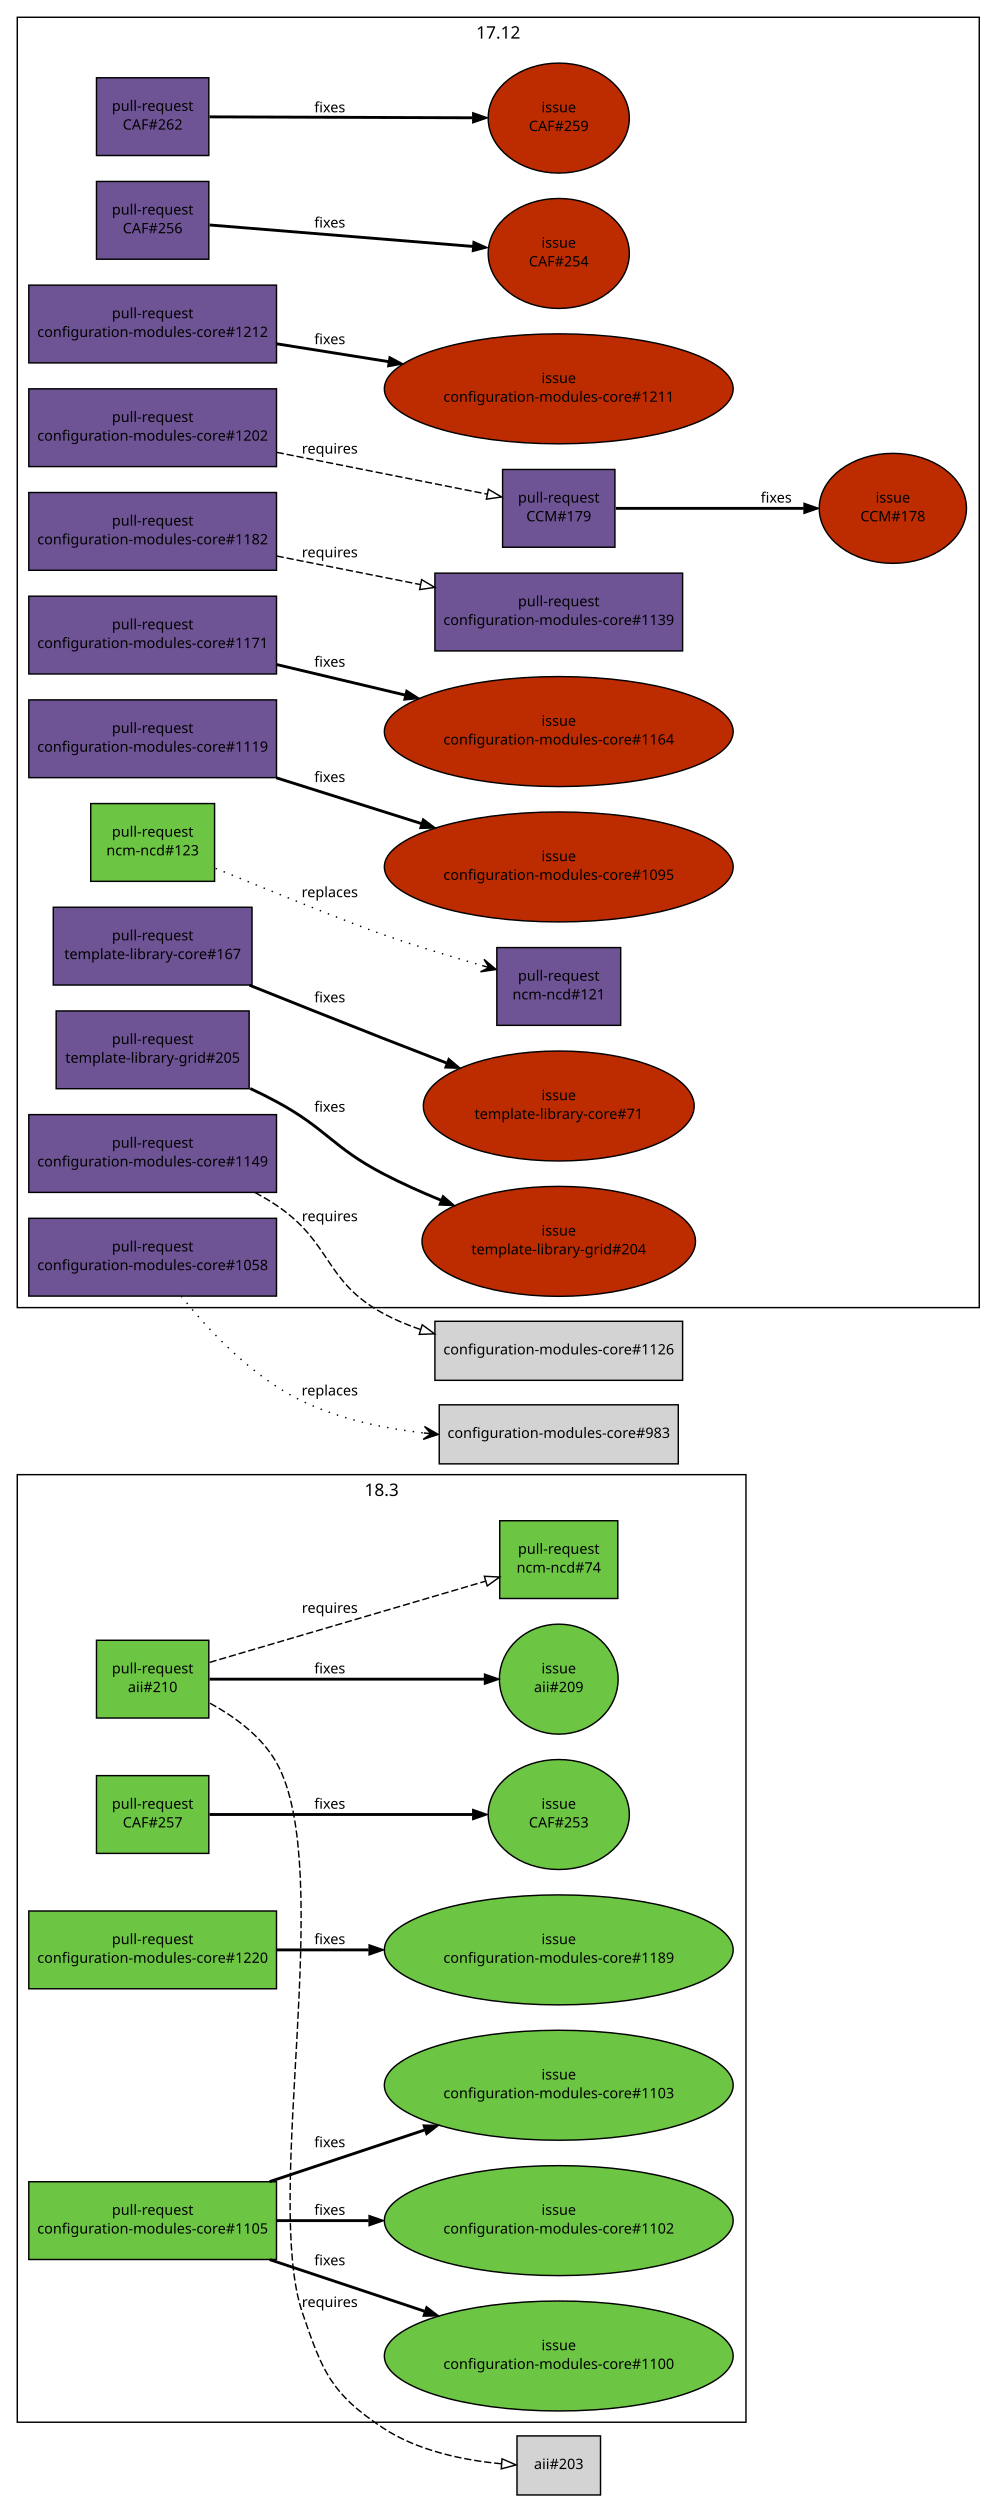
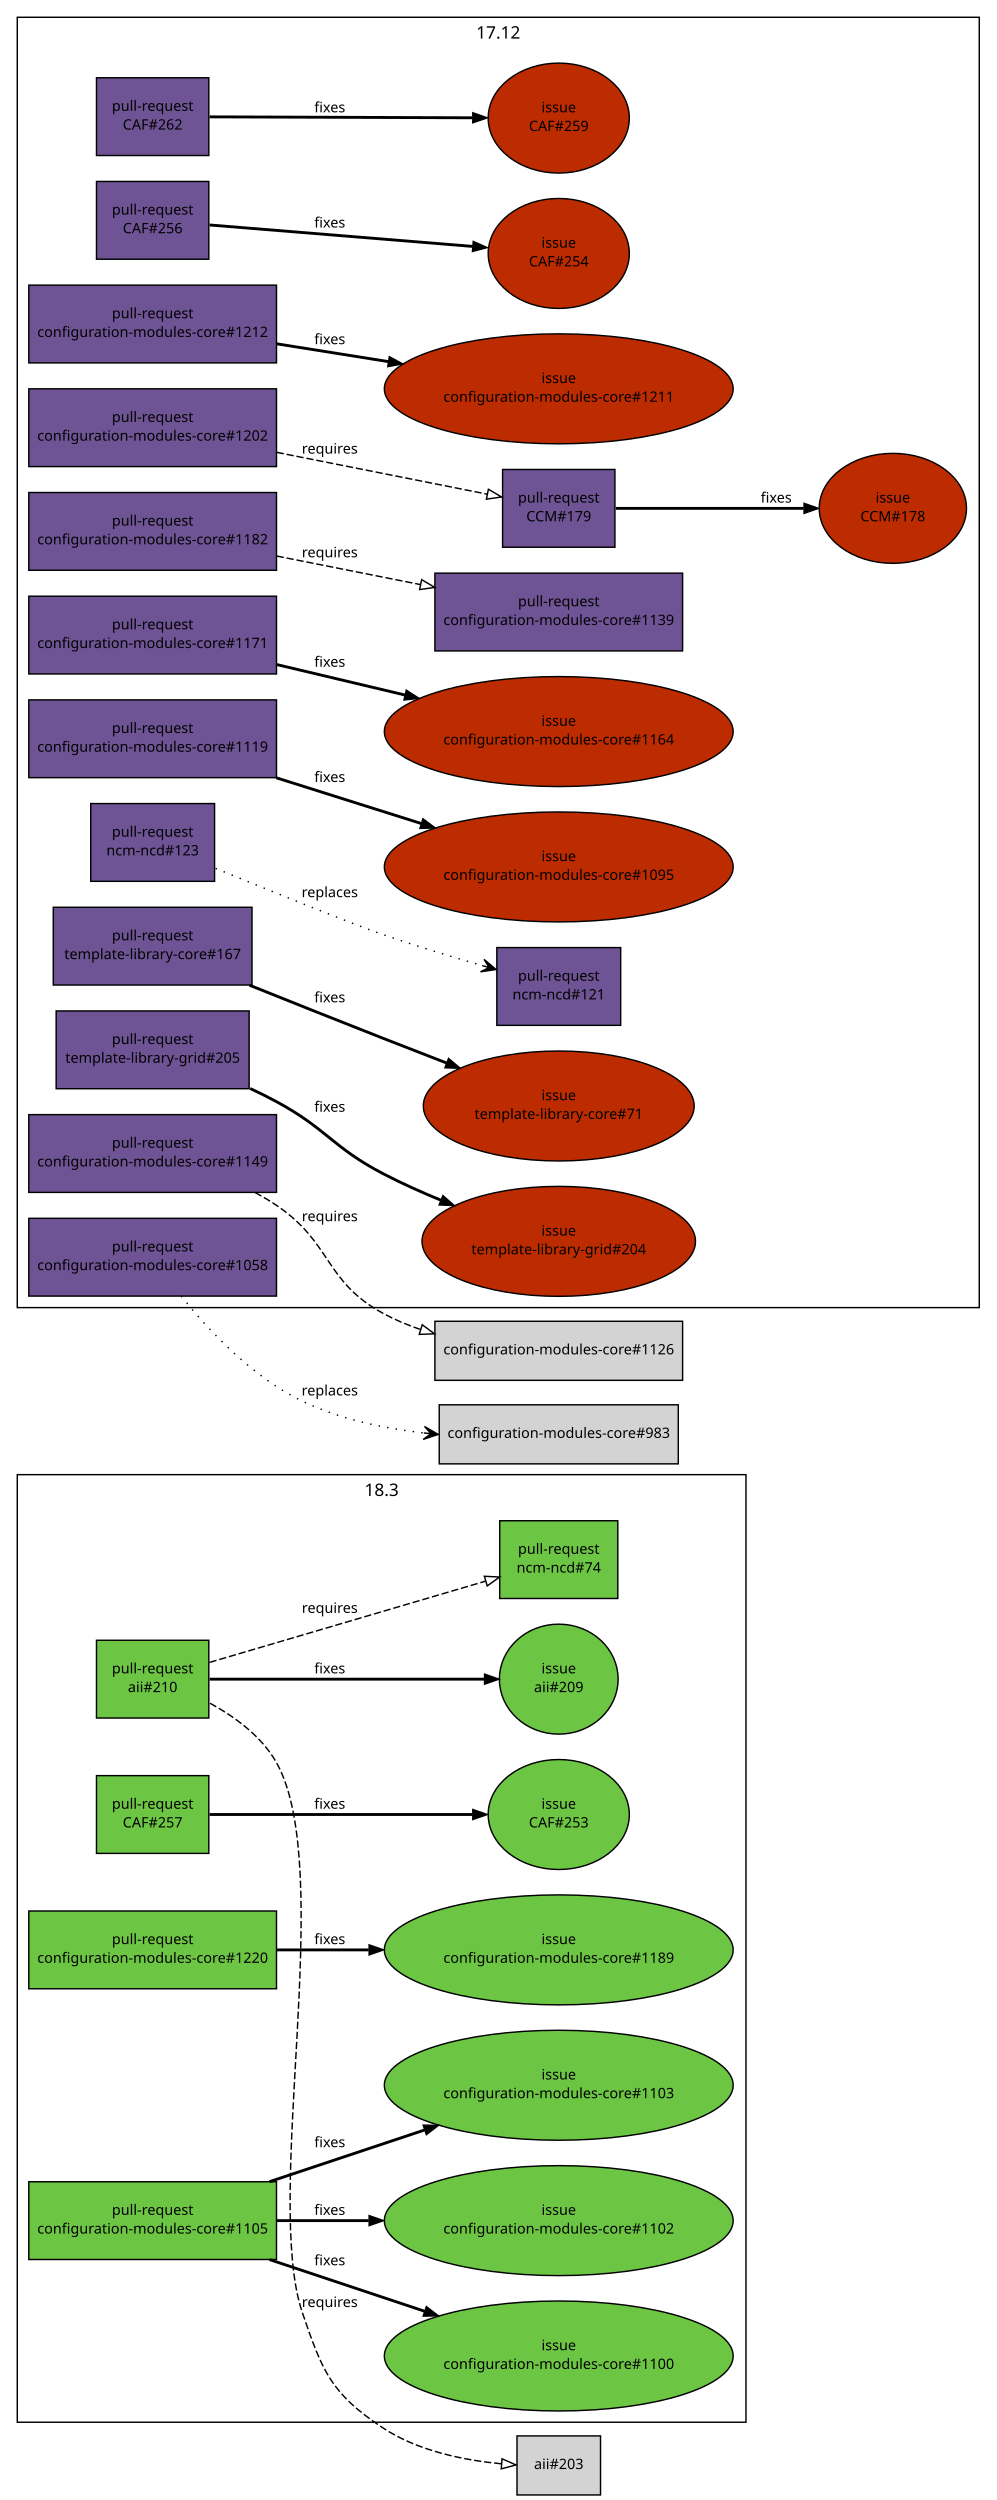
<svg xmlns="http://www.w3.org/2000/svg" xmlns:xlink="http://www.w3.org/1999/xlink" width="692pt" height="1736pt" viewBox="0.00 0.00 692.00 1736.00">
  <g id="graph1" class="graph" transform="scale(1 1) rotate(0) translate(4 1732)">
    <polygon fill="white" stroke="white" points="-4,5 -4,-1732 689,-1732 689,5 -4,5" />
    <g id="graph3" class="cluster">
      <polygon fill="none" stroke="black" points="8,-50 8,-708 514,-708 514,-50 8,-50" />
      <text text-anchor="middle" x="261" y="-693.2" font-family="Sans" font-size="12.00">18.3</text>
    </g>
    <g id="graph4" class="cluster">
      <polygon fill="none" stroke="black" points="8,-824 8,-1720 676,-1720 676,-824 8,-824" />
      <text text-anchor="middle" x="342" y="-1705.2" font-family="Sans" font-size="12.00">17.12</text>
    </g>
    <g id="node1" class="node">
      <a xlink:href="https://github.com/quattor/aii/pull/210" xlink:title="Shellfe: support active config for plugins" target="_parent">
        <polygon fill="#6cc644" stroke="black" points="141,-593 63,-593 63,-539 141,-539 141,-593" />
        <text text-anchor="middle" x="102" y="-570" font-family="Sans" font-size="10.00">pull-request</text>
        <text text-anchor="middle" x="102" y="-557" font-family="Sans" font-size="10.00">aii#210</text>
      </a>
    </g>
    <g id="node3" class="node">
      <a xlink:href="https://github.com/quattor/aii/issues/209" xlink:title="support ACTIVE_CONFIG" target="_parent">
        <ellipse fill="#6cc644" stroke="black" cx="384" cy="-566" rx="41.217" ry="38.184" />
        <text text-anchor="middle" x="384" y="-570" font-family="Sans" font-size="10.00">issue</text>
        <text text-anchor="middle" x="384" y="-557" font-family="Sans" font-size="10.00">aii#209</text>
      </a>
    </g>
    <g id="edge2" class="edge">
      <path fill="none" stroke="black" stroke-width="2" d="M141.508,-566C191.35,-566 277.184,-566 332.226,-566" />
      <polygon fill="black" stroke="black" points="332.467,-569.5 342.467,-566 332.467,-562.5 332.467,-569.5" />
      <text text-anchor="middle" x="225" y="-570" font-family="Sans" font-size="10.00">fixes</text>
    </g>
    <g id="node5" class="node">
      <a xlink:href="https://github.com/quattor/ncm-ncd/pull/74" xlink:title="Set the current active config as an attribute to the component" target="_parent">
        <polygon fill="#6cc644" stroke="black" points="425,-676 343,-676 343,-622 425,-622 425,-676" />
        <text text-anchor="middle" x="384" y="-653" font-family="Sans" font-size="10.00">pull-request</text>
        <text text-anchor="middle" x="384" y="-640" font-family="Sans" font-size="10.00">ncm-ncd#74</text>
      </a>
    </g>
    <g id="edge4" class="edge">
      <path fill="none" stroke="black" stroke-dasharray="5,2" d="M141.508,-577.628C191.596,-592.37 278.034,-617.811 333.04,-634.001" />
      <polygon fill="none" stroke="black" points="332.348,-637.446 342.929,-636.912 334.325,-630.731 332.348,-637.446" />
      <text text-anchor="middle" x="225" y="-612" font-family="Sans" font-size="10.00">requires</text>
    </g>
    <g id="node7" class="node">
      <polygon fill="lightgrey" stroke="black" points="413,-40.5 355,-40.5 355,0.5 413,0.5 413,-40.5" />
      <text text-anchor="middle" x="384" y="-17.5" font-family="Sans" font-size="10.00">aii#203</text>
    </g>
    <g id="edge6" class="edge">
      <path fill="none" stroke="black" stroke-dasharray="5,2" d="M141.842,-549.271C159.143,-539.824 177.761,-526.209 188,-508 229.655,-433.926 178.55,-206.428 206,-126 220.019,-84.925 225.817,-69.967 262,-46 286.358,-29.866 318.926,-23.516 344.285,-21.119" />
      <polygon fill="none" stroke="black" points="344.618,-24.604 354.316,-20.338 344.075,-17.625 344.618,-24.604" />
      <text text-anchor="middle" x="225" y="-130" font-family="Sans" font-size="10.00">requires</text>
    </g>
    <g id="node8" class="node">
      <a xlink:href="https://github.com/quattor/CAF/pull/262" xlink:title="FileWriter: set file status when no content was modified" target="_parent">
        <polygon fill="#6e5494" stroke="black" points="141,-1678 63,-1678 63,-1624 141,-1624 141,-1678" />
        <text text-anchor="middle" x="102" y="-1655" font-family="Sans" font-size="10.00">pull-request</text>
        <text text-anchor="middle" x="102" y="-1642" font-family="Sans" font-size="10.00">CAF#262</text>
      </a>
    </g>
    <g id="node10" class="node">
      <a xlink:href="https://github.com/quattor/CAF/issues/259" xlink:title="Filewriter: modify permissions when content is unmodified" target="_parent">
        <ellipse fill="#bd2c00" stroke="black" cx="384" cy="-1650" rx="48.998" ry="38.184" />
        <text text-anchor="middle" x="384" y="-1654" font-family="Sans" font-size="10.00">issue</text>
        <text text-anchor="middle" x="384" y="-1641" font-family="Sans" font-size="10.00">CAF#259</text>
      </a>
    </g>
    <g id="edge8" class="edge">
      <path fill="none" stroke="black" stroke-width="2" d="M141.508,-1650.86C188.929,-1650.69 268.931,-1650.41 323.996,-1650.21" />
      <polygon fill="black" stroke="black" points="324.329,-1653.71 334.316,-1650.18 324.304,-1646.71 324.329,-1653.71" />
      <text text-anchor="middle" x="225" y="-1654" font-family="Sans" font-size="10.00">fixes</text>
    </g>
    <g id="node11" class="node">
      <a xlink:href="https://github.com/quattor/CAF/pull/257" xlink:title="Process: run process as another user" target="_parent">
        <polygon fill="#6cc644" stroke="black" points="141,-499 63,-499 63,-445 141,-445 141,-499" />
        <text text-anchor="middle" x="102" y="-476" font-family="Sans" font-size="10.00">pull-request</text>
        <text text-anchor="middle" x="102" y="-463" font-family="Sans" font-size="10.00">CAF#257</text>
      </a>
    </g>
    <g id="node13" class="node">
      <a xlink:href="https://github.com/quattor/CAF/issues/253" xlink:title="CAF::Process: Include an option to execute the command as an specific user" target="_parent">
        <ellipse fill="#6cc644" stroke="black" cx="384" cy="-472" rx="48.998" ry="38.184" />
        <text text-anchor="middle" x="384" y="-476" font-family="Sans" font-size="10.00">issue</text>
        <text text-anchor="middle" x="384" y="-463" font-family="Sans" font-size="10.00">CAF#253</text>
      </a>
    </g>
    <g id="edge10" class="edge">
      <path fill="none" stroke="black" stroke-width="2" d="M141.508,-472C188.929,-472 268.931,-472 323.996,-472" />
      <polygon fill="black" stroke="black" points="324.316,-475.5 334.316,-472 324.316,-468.5 324.316,-475.5" />
      <text text-anchor="middle" x="225" y="-476" font-family="Sans" font-size="10.00">fixes</text>
    </g>
    <g id="node14" class="node">
      <a xlink:href="https://github.com/quattor/CAF/pull/256" xlink:title="Process: add sensitive option to prevent verbose reporting of the command" target="_parent">
        <polygon fill="#6e5494" stroke="black" points="141,-1606 63,-1606 63,-1552 141,-1552 141,-1606" />
        <text text-anchor="middle" x="102" y="-1583" font-family="Sans" font-size="10.00">pull-request</text>
        <text text-anchor="middle" x="102" y="-1570" font-family="Sans" font-size="10.00">CAF#256</text>
      </a>
    </g>
    <g id="node16" class="node">
      <a xlink:href="https://github.com/quattor/CAF/issues/254" xlink:title="CAF::Process: Include sensitive option" target="_parent">
        <ellipse fill="#bd2c00" stroke="black" cx="384" cy="-1556" rx="48.998" ry="38.184" />
        <text text-anchor="middle" x="384" y="-1560" font-family="Sans" font-size="10.00">issue</text>
        <text text-anchor="middle" x="384" y="-1547" font-family="Sans" font-size="10.00">CAF#254</text>
      </a>
    </g>
    <g id="edge12" class="edge">
      <path fill="none" stroke="black" stroke-width="2" d="M141.508,-1575.78C189.027,-1571.9 269.264,-1565.36 324.339,-1560.87" />
      <polygon fill="black" stroke="black" points="324.634,-1564.35 334.316,-1560.05 324.065,-1557.38 324.634,-1564.35" />
      <text text-anchor="middle" x="225" y="-1574" font-family="Sans" font-size="10.00">fixes</text>
    </g>
    <g id="node17" class="node">
      <a xlink:href="https://github.com/quattor/CCM/pull/179" xlink:title="TextRender: support unescape keys" target="_parent">
        <polygon fill="#6e5494" stroke="black" points="423,-1406 345,-1406 345,-1352 423,-1352 423,-1406" />
        <text text-anchor="middle" x="384" y="-1383" font-family="Sans" font-size="10.00">pull-request</text>
        <text text-anchor="middle" x="384" y="-1370" font-family="Sans" font-size="10.00">CCM#179</text>
      </a>
    </g>
    <g id="node19" class="node">
      <a xlink:href="https://github.com/quattor/CCM/issues/178" xlink:title="TextRender or getTree should support a way to unescape keys" target="_parent">
        <ellipse fill="#bd2c00" stroke="black" cx="616" cy="-1379" rx="51.118" ry="38.184" />
        <text text-anchor="middle" x="616" y="-1383" font-family="Sans" font-size="10.00">issue</text>
        <text text-anchor="middle" x="616" y="-1370" font-family="Sans" font-size="10.00">CCM#178</text>
      </a>
    </g>
    <g id="edge14" class="edge">
      <path fill="none" stroke="black" stroke-width="2" d="M423.619,-1379C459.411,-1379 512.668,-1379 554.079,-1379" />
      <polygon fill="black" stroke="black" points="554.334,-1382.5 564.334,-1379 554.334,-1375.5 554.334,-1382.5" />
      <text text-anchor="middle" x="535" y="-1383" font-family="Sans" font-size="10.00">fixes</text>
    </g>
    <g id="node20" class="node">
      <a xlink:href="https://github.com/quattor/configuration-modules-core/pull/1220" xlink:title="ncm-cups: Stop daemon if server not enabled" target="_parent">
        <polygon fill="#6cc644" stroke="black" points="188,-405 16,-405 16,-351 188,-351 188,-405" />
        <text text-anchor="middle" x="102" y="-382" font-family="Sans" font-size="10.00">pull-request</text>
        <text text-anchor="middle" x="102" y="-369" font-family="Sans" font-size="10.00">configuration-modules-core#1220</text>
      </a>
    </g>
    <g id="node22" class="node">
      <a xlink:href="https://github.com/quattor/configuration-modules-core/issues/1189" xlink:title="ncm-cups: Nodetype of client should stop running cups daemon" target="_parent">
        <ellipse fill="#6cc644" stroke="black" cx="384" cy="-378" rx="121.122" ry="38.184" />
        <text text-anchor="middle" x="384" y="-382" font-family="Sans" font-size="10.00">issue</text>
        <text text-anchor="middle" x="384" y="-369" font-family="Sans" font-size="10.00">configuration-modules-core#1189</text>
      </a>
    </g>
    <g id="edge16" class="edge">
      <path fill="none" stroke="black" stroke-width="2" d="M188.142,-378C208.347,-378 230.333,-378 252.033,-378" />
      <polygon fill="black" stroke="black" points="252.313,-381.5 262.313,-378 252.312,-374.5 252.313,-381.5" />
      <text text-anchor="middle" x="225" y="-382" font-family="Sans" font-size="10.00">fixes</text>
    </g>
    <g id="node23" class="node">
      <a xlink:href="https://github.com/quattor/configuration-modules-core/pull/1212" xlink:title="ncm-systemd: add support for AmbientCapabilities and CapabilityBoundingSet" target="_parent">
        <polygon fill="#6e5494" stroke="black" points="188,-1534 16,-1534 16,-1480 188,-1480 188,-1534" />
        <text text-anchor="middle" x="102" y="-1511" font-family="Sans" font-size="10.00">pull-request</text>
        <text text-anchor="middle" x="102" y="-1498" font-family="Sans" font-size="10.00">configuration-modules-core#1212</text>
      </a>
    </g>
    <g id="node25" class="node">
      <a xlink:href="https://github.com/quattor/configuration-modules-core/issues/1211" xlink:title="ncm-systemd 17.7: AmbientCapabilities service attribute not supported" target="_parent">
        <ellipse fill="#bd2c00" stroke="black" cx="384" cy="-1462" rx="121.122" ry="38.184" />
        <text text-anchor="middle" x="384" y="-1466" font-family="Sans" font-size="10.00">issue</text>
        <text text-anchor="middle" x="384" y="-1453" font-family="Sans" font-size="10.00">configuration-modules-core#1211</text>
      </a>
    </g>
    <g id="edge18" class="edge">
      <path fill="none" stroke="black" stroke-width="2" d="M188.142,-1493.25C212.63,-1489.35 239.734,-1485.02 265.773,-1480.87" />
      <polygon fill="black" stroke="black" points="266.369,-1484.32 275.693,-1479.28 265.266,-1477.4 266.369,-1484.32" />
      <text text-anchor="middle" x="225" y="-1493" font-family="Sans" font-size="10.00">fixes</text>
    </g>
    <g id="node26" class="node">
      <a xlink:href="https://github.com/quattor/configuration-modules-core/pull/1202" xlink:title="ncm-metaconfig: support new key conversion options from CCM::TextRender" target="_parent">
        <polygon fill="#6e5494" stroke="black" points="188,-1462 16,-1462 16,-1408 188,-1408 188,-1462" />
        <text text-anchor="middle" x="102" y="-1439" font-family="Sans" font-size="10.00">pull-request</text>
        <text text-anchor="middle" x="102" y="-1426" font-family="Sans" font-size="10.00">configuration-modules-core#1202</text>
      </a>
    </g>
    <g id="edge20" class="edge">
      <path fill="none" stroke="black" stroke-dasharray="5,2" d="M188.142,-1417.89C236.073,-1408.38 294.026,-1396.87 334.403,-1388.85" />
      <polygon fill="none" stroke="black" points="335.147,-1392.27 344.274,-1386.89 333.783,-1385.4 335.147,-1392.27" />
      <text text-anchor="middle" x="225" y="-1417" font-family="Sans" font-size="10.00">requires</text>
    </g>
    <g id="node28" class="node">
      <a xlink:href="https://github.com/quattor/configuration-modules-core/pull/1182" xlink:title="ncm-opennebula: Include 5.4.x configuration" target="_parent">
        <polygon fill="#6e5494" stroke="black" points="188,-1390 16,-1390 16,-1336 188,-1336 188,-1390" />
        <text text-anchor="middle" x="102" y="-1367" font-family="Sans" font-size="10.00">pull-request</text>
        <text text-anchor="middle" x="102" y="-1354" font-family="Sans" font-size="10.00">configuration-modules-core#1182</text>
      </a>
    </g>
    <g id="node30" class="node">
      <a xlink:href="https://github.com/quattor/configuration-modules-core/pull/1139" xlink:title="ncm-opennebula: include hugepages options" target="_parent">
        <polygon fill="#6e5494" stroke="black" points="470,-1334 298,-1334 298,-1280 470,-1280 470,-1334" />
        <text text-anchor="middle" x="384" y="-1311" font-family="Sans" font-size="10.00">pull-request</text>
        <text text-anchor="middle" x="384" y="-1298" font-family="Sans" font-size="10.00">configuration-modules-core#1139</text>
      </a>
    </g>
    <g id="edge22" class="edge">
      <path fill="none" stroke="black" stroke-dasharray="5,2" d="M188.142,-1345.89C219.701,-1339.63 255.605,-1332.5 287.976,-1326.07" />
      <polygon fill="none" stroke="black" points="288.774,-1329.48 297.9,-1324.1 287.41,-1322.61 288.774,-1329.48" />
      <text text-anchor="middle" x="225" y="-1345" font-family="Sans" font-size="10.00">requires</text>
    </g>
    <g id="node31" class="node">
      <a xlink:href="https://github.com/quattor/configuration-modules-core/pull/1171" xlink:title="ncm-cups enhancements and cleanups" target="_parent">
        <polygon fill="#6e5494" stroke="black" points="188,-1318 16,-1318 16,-1264 188,-1264 188,-1318" />
        <text text-anchor="middle" x="102" y="-1295" font-family="Sans" font-size="10.00">pull-request</text>
        <text text-anchor="middle" x="102" y="-1282" font-family="Sans" font-size="10.00">configuration-modules-core#1171</text>
      </a>
    </g>
    <g id="node33" class="node">
      <a xlink:href="https://github.com/quattor/configuration-modules-core/issues/1164" xlink:title="ncm-cups 17.7.0: configuration of ServerAlias + miscellanous enhancements" target="_parent">
        <ellipse fill="#bd2c00" stroke="black" cx="384" cy="-1224" rx="121.122" ry="38.184" />
        <text text-anchor="middle" x="384" y="-1228" font-family="Sans" font-size="10.00">issue</text>
        <text text-anchor="middle" x="384" y="-1215" font-family="Sans" font-size="10.00">configuration-modules-core#1164</text>
      </a>
    </g>
    <g id="edge24" class="edge">
      <path fill="none" stroke="black" stroke-width="2" d="M188.142,-1270.53C216.228,-1263.86 247.754,-1256.37 277.17,-1249.38" />
      <polygon fill="black" stroke="black" points="278.136,-1252.75 287.056,-1247.03 276.518,-1245.94 278.136,-1252.75" />
      <text text-anchor="middle" x="225" y="-1269" font-family="Sans" font-size="10.00">fixes</text>
    </g>
    <g id="node34" class="node">
      <a xlink:href="https://github.com/quattor/configuration-modules-core/pull/1149" xlink:title="ncm-metaconfig: rsyslog: rainer script configuration" target="_parent">
        <polygon fill="#6e5494" stroke="black" points="188,-958 16,-958 16,-904 188,-904 188,-958" />
        <text text-anchor="middle" x="102" y="-935" font-family="Sans" font-size="10.00">pull-request</text>
        <text text-anchor="middle" x="102" y="-922" font-family="Sans" font-size="10.00">configuration-modules-core#1149</text>
      </a>
    </g>
    <g id="node36" class="node">
      <polygon fill="lightgrey" stroke="black" points="470,-814.5 298,-814.5 298,-773.5 470,-773.5 470,-814.5" />
      <text text-anchor="middle" x="384" y="-791.5" font-family="Sans" font-size="10.00">configuration-modules-core#1126</text>
    </g>
    <g id="edge26" class="edge">
      <path fill="none" stroke="black" stroke-dasharray="5,2" d="M173.123,-903.926C178.288,-901.149 183.306,-898.172 188,-895 226.799,-868.781 220.929,-842.493 262,-820 270.176,-815.522 279.053,-811.815 288.162,-808.746" />
      <polygon fill="none" stroke="black" points="289.211,-812.085 297.72,-805.773 287.132,-805.401 289.211,-812.085" />
      <text text-anchor="middle" x="225" y="-884" font-family="Sans" font-size="10.00">requires</text>
    </g>
    <g id="node37" class="node">
      <a xlink:href="https://github.com/quattor/configuration-modules-core/pull/1119" xlink:title="ncm-systemd: cleanup, restarting modified unitfiles and initial handling of unconfigured units" target="_parent">
        <polygon fill="#6e5494" stroke="black" points="188,-1246 16,-1246 16,-1192 188,-1192 188,-1246" />
        <text text-anchor="middle" x="102" y="-1223" font-family="Sans" font-size="10.00">pull-request</text>
        <text text-anchor="middle" x="102" y="-1210" font-family="Sans" font-size="10.00">configuration-modules-core#1119</text>
      </a>
    </g>
    <g id="node39" class="node">
      <a xlink:href="https://github.com/quattor/configuration-modules-core/issues/1095" xlink:title="ncm-systemd: Manual intervention required in order for drop-in unit files to have any affect" target="_parent">
        <ellipse fill="#bd2c00" stroke="black" cx="384" cy="-1130" rx="121.122" ry="38.184" />
        <text text-anchor="middle" x="384" y="-1134" font-family="Sans" font-size="10.00">issue</text>
        <text text-anchor="middle" x="384" y="-1121" font-family="Sans" font-size="10.00">configuration-modules-core#1095</text>
      </a>
    </g>
    <g id="edge28" class="edge">
      <path fill="none" stroke="black" stroke-width="2" d="M187.758,-1191.93C219.614,-1181.88 255.94,-1170.42 288.606,-1160.11" />
      <polygon fill="black" stroke="black" points="289.681,-1163.44 298.164,-1157.09 287.574,-1156.76 289.681,-1163.44" />
      <text text-anchor="middle" x="225" y="-1189" font-family="Sans" font-size="10.00">fixes</text>
    </g>
    <g id="node40" class="node">
      <a xlink:href="https://github.com/quattor/configuration-modules-core/pull/1105" xlink:title="ncm-authconfig: fix krb5_realm, user_object_class and newline between ldap_krb5_canonicalize and ldap_krb5_realm" target="_parent">
        <polygon fill="#6cc644" stroke="black" points="188,-217 16,-217 16,-163 188,-163 188,-217" />
        <text text-anchor="middle" x="102" y="-194" font-family="Sans" font-size="10.00">pull-request</text>
        <text text-anchor="middle" x="102" y="-181" font-family="Sans" font-size="10.00">configuration-modules-core#1105</text>
      </a>
    </g>
    <g id="node42" class="node">
      <a xlink:href="https://github.com/quattor/configuration-modules-core/issues/1100" xlink:title="ncm-authconfig : no newline after krb5_canonicalize option" target="_parent">
        <ellipse fill="#6cc644" stroke="black" cx="384" cy="-96" rx="121.122" ry="38.184" />
        <text text-anchor="middle" x="384" y="-100" font-family="Sans" font-size="10.00">issue</text>
        <text text-anchor="middle" x="384" y="-87" font-family="Sans" font-size="10.00">configuration-modules-core#1100</text>
      </a>
    </g>
    <g id="edge30" class="edge">
      <path fill="none" stroke="black" stroke-width="2" d="M183.188,-162.937C216.8,-151.733 255.98,-138.673 290.762,-127.079" />
      <polygon fill="black" stroke="black" points="292.067,-130.334 300.448,-123.851 289.854,-123.693 292.067,-130.334" />
      <text text-anchor="middle" x="225" y="-159" font-family="Sans" font-size="10.00">fixes</text>
    </g>
    <g id="node44" class="node">
      <a xlink:href="https://github.com/quattor/configuration-modules-core/issues/1102" xlink:title="ncm-authconfig: There is no " target="_parent">
        <ellipse fill="#6cc644" stroke="black" cx="384" cy="-190" rx="121.122" ry="38.184" />
        <text text-anchor="middle" x="384" y="-194" font-family="Sans" font-size="10.00">issue</text>
        <text text-anchor="middle" x="384" y="-181" font-family="Sans" font-size="10.00">configuration-modules-core#1102</text>
      </a>
    </g>
    <g id="edge32" class="edge">
      <path fill="none" stroke="black" stroke-width="2" d="M188.142,-190C208.347,-190 230.333,-190 252.033,-190" />
      <polygon fill="black" stroke="black" points="252.313,-193.5 262.313,-190 252.312,-186.5 252.313,-193.5" />
      <text text-anchor="middle" x="225" y="-194" font-family="Sans" font-size="10.00">fixes</text>
    </g>
    <g id="node46" class="node">
      <a xlink:href="https://github.com/quattor/configuration-modules-core/issues/1103" xlink:title="ncm-authconfig: krb5_realm = ARRAY(0x39a5830)" target="_parent">
        <ellipse fill="#6cc644" stroke="black" cx="384" cy="-284" rx="121.122" ry="38.184" />
        <text text-anchor="middle" x="384" y="-288" font-family="Sans" font-size="10.00">issue</text>
        <text text-anchor="middle" x="384" y="-275" font-family="Sans" font-size="10.00">configuration-modules-core#1103</text>
      </a>
    </g>
    <g id="edge34" class="edge">
      <path fill="none" stroke="black" stroke-width="2" d="M183.188,-217.063C216.8,-228.267 255.98,-241.327 290.762,-252.921" />
      <polygon fill="black" stroke="black" points="289.854,-256.307 300.448,-256.149 292.067,-249.666 289.854,-256.307" />
      <text text-anchor="middle" x="225" y="-241" font-family="Sans" font-size="10.00">fixes</text>
    </g>
    <g id="node47" class="node">
      <a xlink:href="https://github.com/quattor/configuration-modules-core/pull/1058" xlink:title="ncm-ssh: disable insecure ssh ciphersuites and macs" target="_parent">
        <polygon fill="#6e5494" stroke="black" points="188,-886 16,-886 16,-832 188,-832 188,-886" />
        <text text-anchor="middle" x="102" y="-863" font-family="Sans" font-size="10.00">pull-request</text>
        <text text-anchor="middle" x="102" y="-850" font-family="Sans" font-size="10.00">configuration-modules-core#1058</text>
      </a>
    </g>
    <g id="node49" class="node">
      <polygon fill="lightgrey" stroke="black" points="467,-756.5 301,-756.5 301,-715.5 467,-715.5 467,-756.5" />
      <text text-anchor="middle" x="384" y="-733.5" font-family="Sans" font-size="10.00">configuration-modules-core#983</text>
    </g>
    <g id="edge36" class="edge">
      <path fill="none" stroke="black" stroke-dasharray="1,5" d="M121.809,-831.968C140.648,-808.479 171.218,-775.679 206,-759 231.774,-746.64 261.932,-740.185 290.024,-736.99" />
      <polygon fill="black" stroke="black" points="300.268,-735.955 290.771,-741.438 295.293,-736.458 290.318,-736.96 290.318,-736.96 290.318,-736.96 295.293,-736.458 289.866,-732.483 300.268,-735.955 300.268,-735.955" />
      <text text-anchor="middle" x="225" y="-763" font-family="Sans" font-size="10.00">replaces</text>
    </g>
    <g id="node50" class="node">
      <a xlink:href="https://github.com/quattor/ncm-ncd/pull/123" xlink:title="ncm-ncd: run from temporary directory" target="_parent">
-         <polygon fill="#6cc644" stroke="black" points="145,-1174 59,-1174 59,-1120 145,-1120 145,-1174" />
+         <polygon fill="#6e5494" stroke="black" points="145,-1174 59,-1174 59,-1120 145,-1120 145,-1174" />
        <text text-anchor="middle" x="102" y="-1151" font-family="Sans" font-size="10.00">pull-request</text>
        <text text-anchor="middle" x="102" y="-1138" font-family="Sans" font-size="10.00">ncm-ncd#123</text>
      </a>
    </g>
    <g id="node52" class="node">
      <a xlink:href="https://github.com/quattor/ncm-ncd/pull/121" xlink:title="rework chdir handling use mktemp instead of '/tmp'" target="_parent">
        <polygon fill="#6e5494" stroke="black" points="427,-1074 341,-1074 341,-1020 427,-1020 427,-1074" />
        <text text-anchor="middle" x="384" y="-1051" font-family="Sans" font-size="10.00">pull-request</text>
        <text text-anchor="middle" x="384" y="-1038" font-family="Sans" font-size="10.00">ncm-ncd#121</text>
      </a>
    </g>
    <g id="edge38" class="edge">
      <path fill="none" stroke="black" stroke-dasharray="1,5" d="M145.699,-1128.99C185.01,-1112.88 239.881,-1090.67 262,-1083 284.346,-1075.25 309.347,-1067.69 330.871,-1061.51" />
      <polygon fill="black" stroke="black" points="340.494,-1058.77 332.107,-1065.83 335.684,-1060.14 330.875,-1061.51 330.875,-1061.51 330.875,-1061.51 335.684,-1060.14 329.644,-1057.18 340.494,-1058.77 340.494,-1058.77" />
      <text text-anchor="middle" x="225" y="-1109" font-family="Sans" font-size="10.00">replaces</text>
    </g>
    <g id="node53" class="node">
      <a xlink:href="https://github.com/quattor/template-library-core/pull/167" xlink:title="schema: Add support for aquilon clusters" target="_parent">
        <polygon fill="#6e5494" stroke="black" points="171,-1102 33,-1102 33,-1048 171,-1048 171,-1102" />
        <text text-anchor="middle" x="102" y="-1079" font-family="Sans" font-size="10.00">pull-request</text>
        <text text-anchor="middle" x="102" y="-1066" font-family="Sans" font-size="10.00">template-library-core#167</text>
      </a>
    </g>
    <g id="node55" class="node">
      <a xlink:href="https://github.com/quattor/template-library-core/issues/71" xlink:title="Schema for aquilon cluster archetypes needed" target="_parent">
        <ellipse fill="#bd2c00" stroke="black" cx="384" cy="-964" rx="94.045" ry="38.184" />
        <text text-anchor="middle" x="384" y="-968" font-family="Sans" font-size="10.00">issue</text>
        <text text-anchor="middle" x="384" y="-955" font-family="Sans" font-size="10.00">template-library-core#71</text>
      </a>
    </g>
    <g id="edge40" class="edge">
      <path fill="none" stroke="black" stroke-width="2" d="M169.264,-1047.87C197.826,-1036.41 231.506,-1022.97 262,-1011 276.212,-1005.42 291.378,-999.528 306.016,-993.872" />
      <polygon fill="black" stroke="black" points="307.474,-997.061 315.544,-990.196 304.954,-990.531 307.474,-997.061" />
      <text text-anchor="middle" x="225" y="-1036" font-family="Sans" font-size="10.00">fixes</text>
    </g>
    <g id="node56" class="node">
      <a xlink:href="https://github.com/quattor/template-library-grid/pull/205" xlink:title="repository/config/htcondor: Cleanup and make use of repository name" target="_parent">
        <polygon fill="#6e5494" stroke="black" points="169,-1030 35,-1030 35,-976 169,-976 169,-1030" />
        <text text-anchor="middle" x="102" y="-1007" font-family="Sans" font-size="10.00">pull-request</text>
        <text text-anchor="middle" x="102" y="-994" font-family="Sans" font-size="10.00">template-library-grid#205</text>
      </a>
    </g>
    <g id="node58" class="node">
      <a xlink:href="https://github.com/quattor/template-library-grid/issues/204" xlink:title="htcondor repo" target="_parent">
        <ellipse fill="#bd2c00" stroke="black" cx="384" cy="-870" rx="94.96" ry="38.184" />
        <text text-anchor="middle" x="384" y="-874" font-family="Sans" font-size="10.00">issue</text>
        <text text-anchor="middle" x="384" y="-861" font-family="Sans" font-size="10.00">template-library-grid#204</text>
      </a>
    </g>
    <g id="edge42" class="edge">
      <path fill="none" stroke="black" stroke-width="2" d="M169.734,-976.149C175.987,-973.222 182.161,-970.154 188,-967 222.922,-948.133 226.811,-935.363 262,-917 274.671,-910.388 288.49,-904.185 302.125,-898.59" />
      <polygon fill="black" stroke="black" points="303.545,-901.791 311.52,-894.816 300.936,-895.296 303.545,-901.791" />
      <text text-anchor="middle" x="225" y="-960" font-family="Sans" font-size="10.00">fixes</text>
    </g>
  </g>
</svg>
